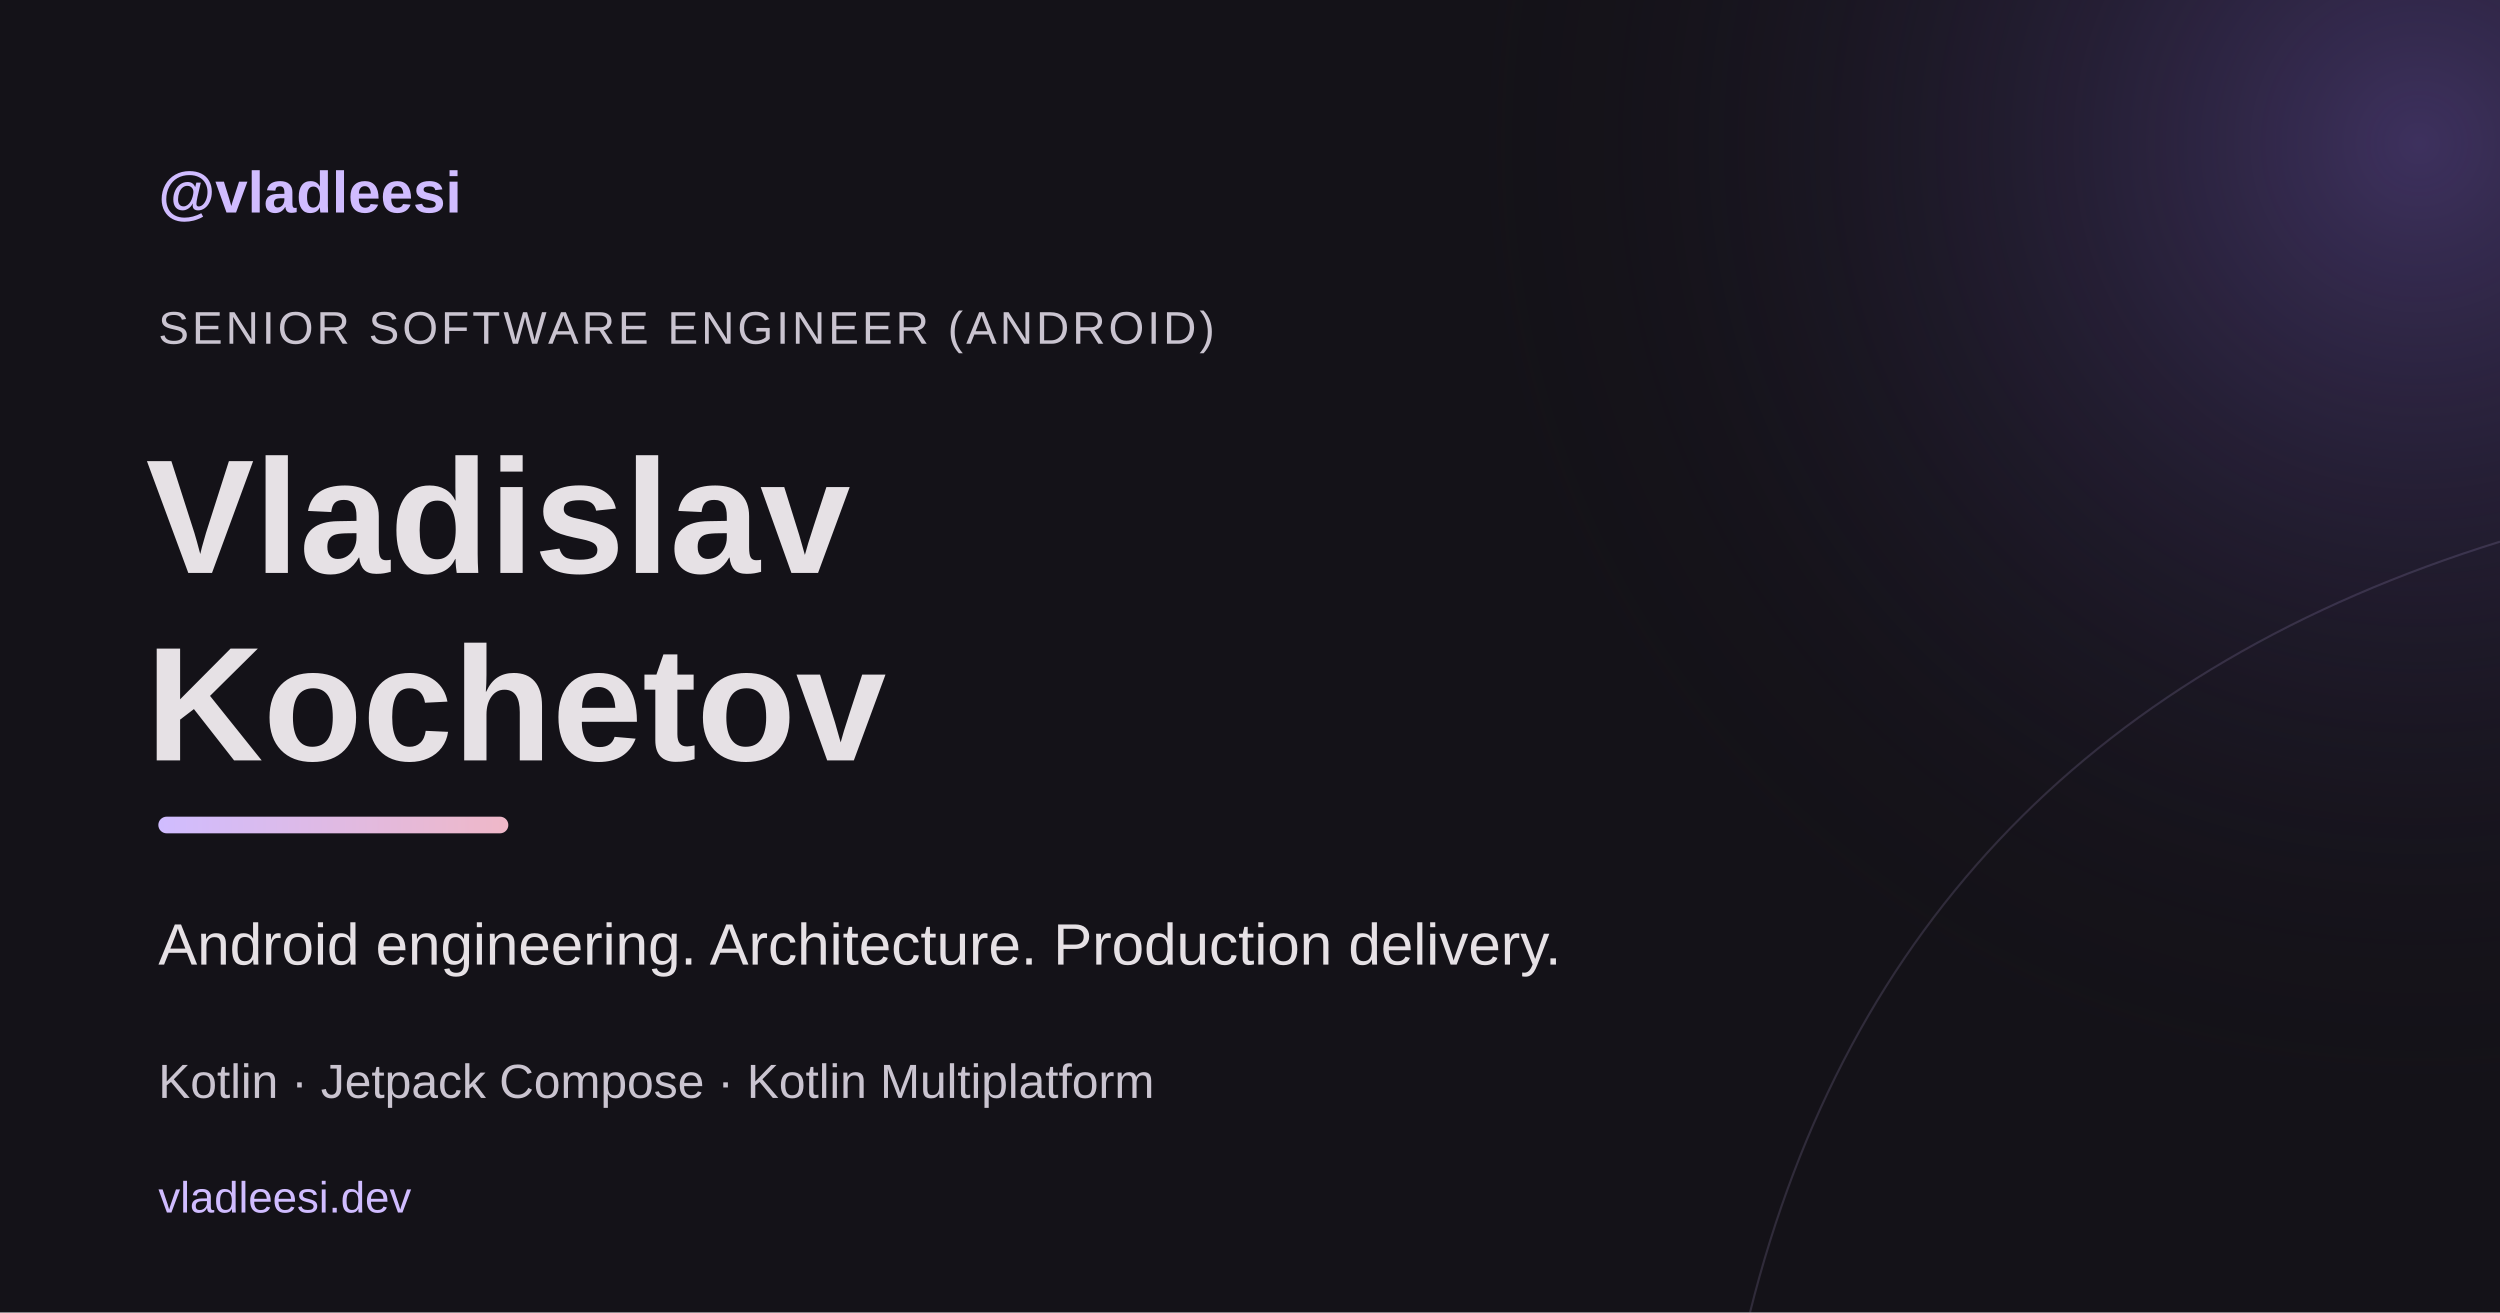
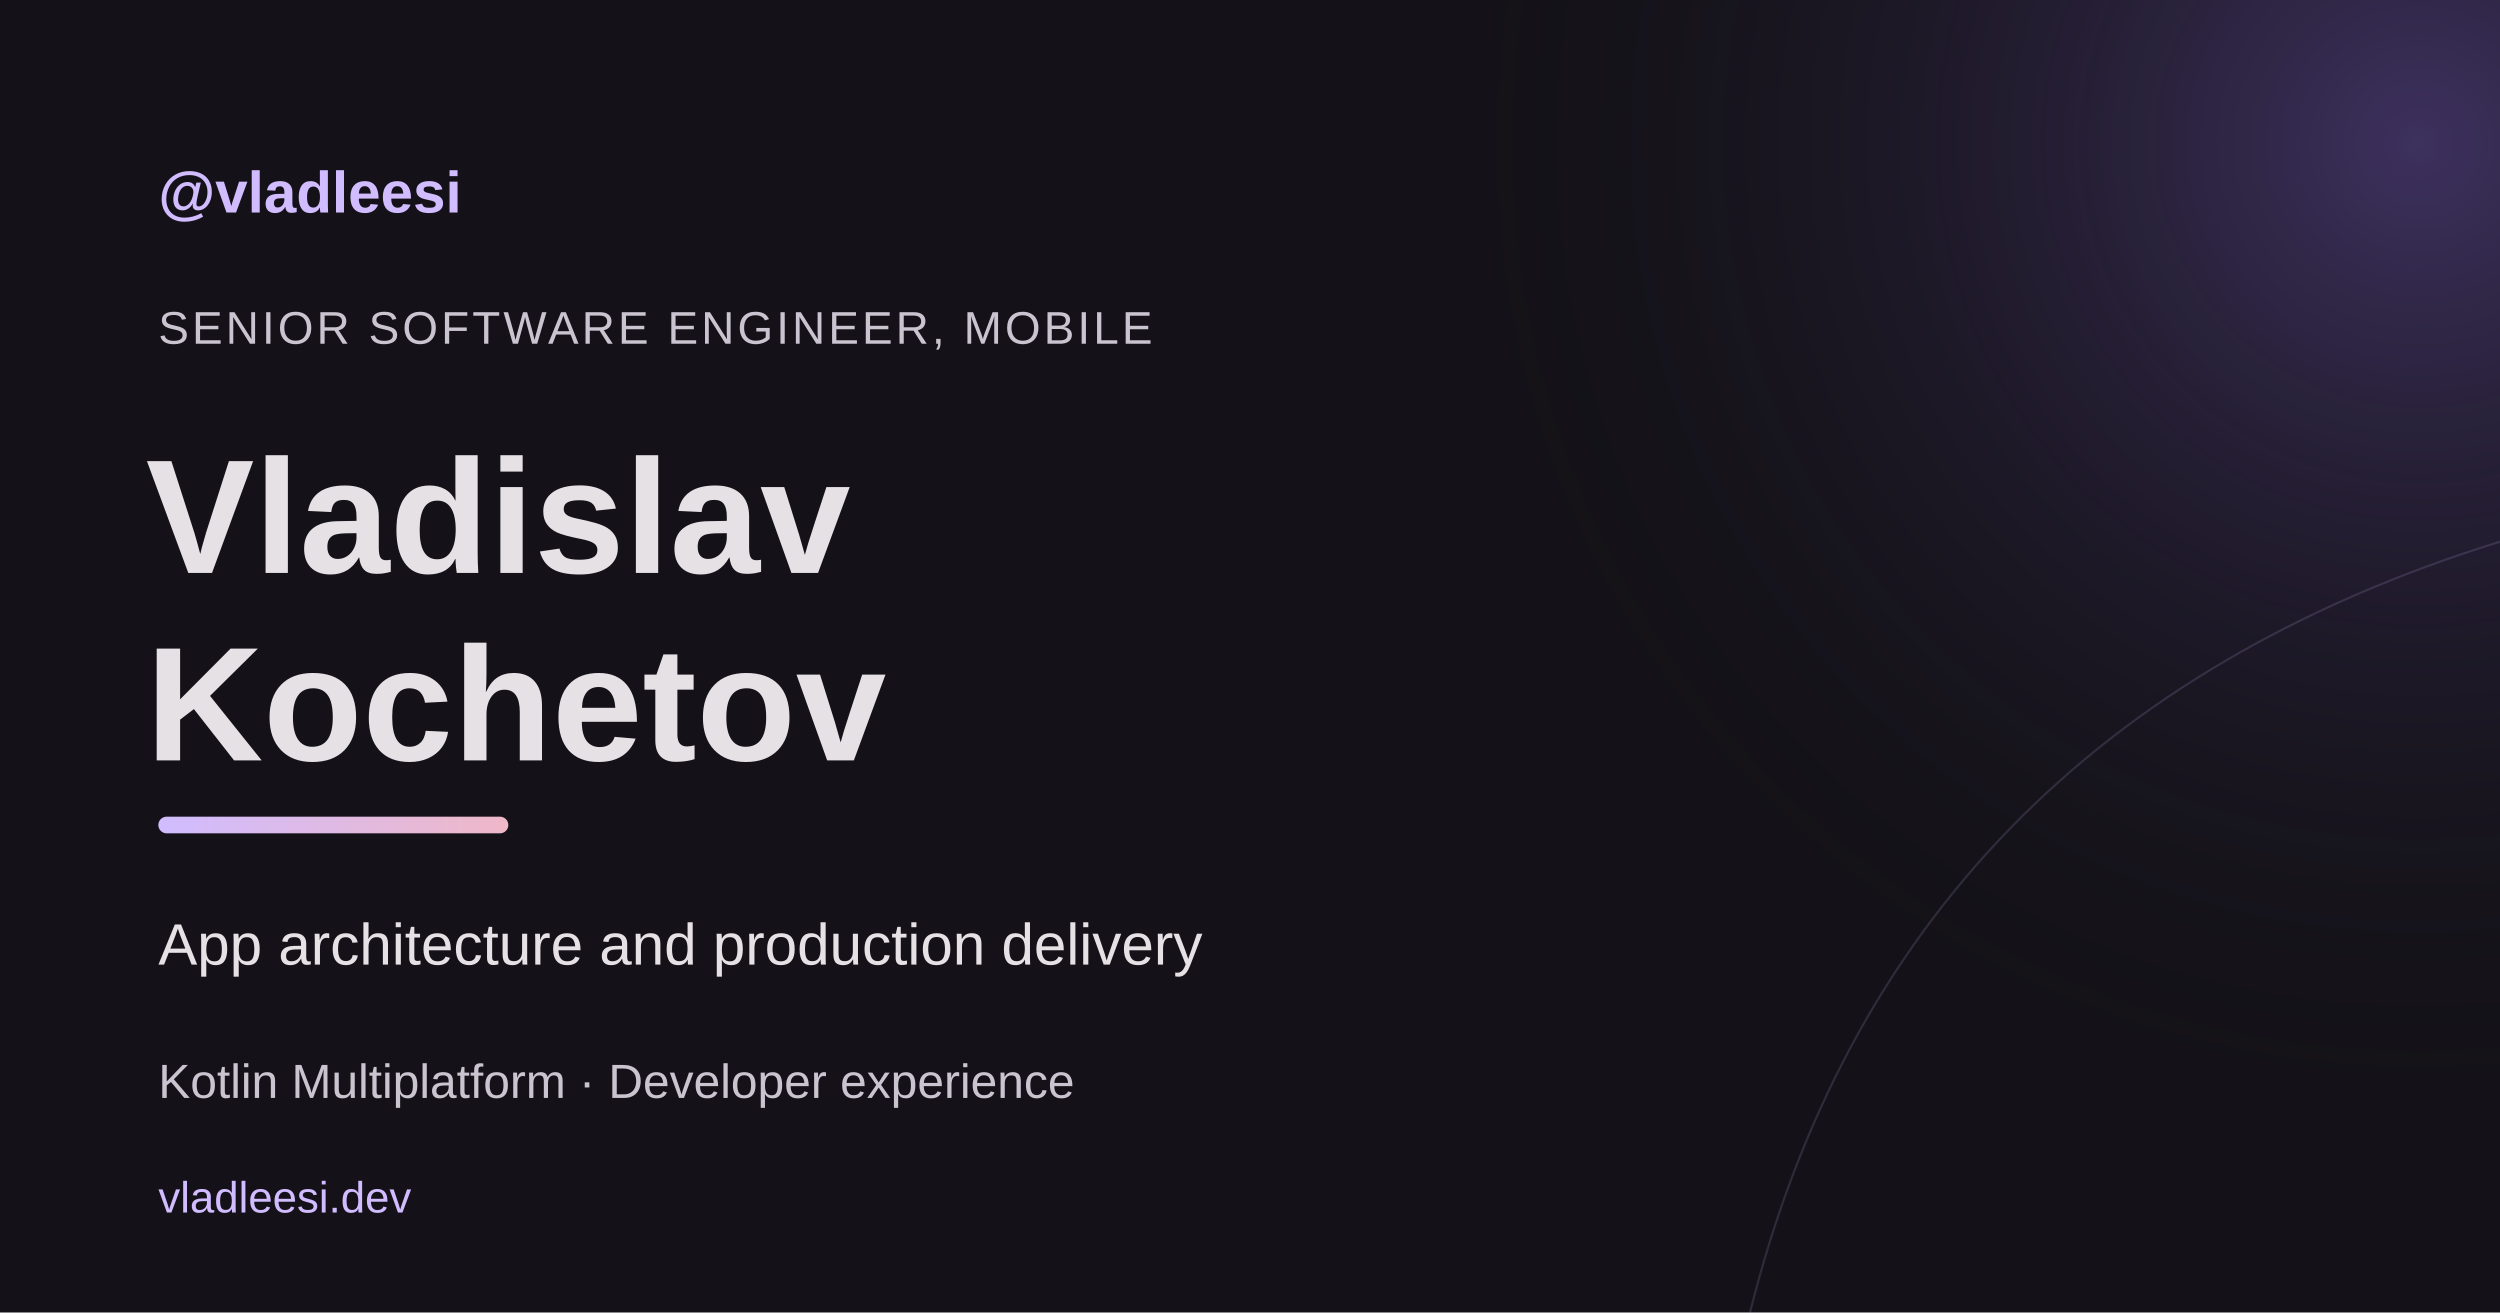
<svg xmlns="http://www.w3.org/2000/svg" width="1200" height="630" viewBox="0 0 1200 630">
  <defs>
    <linearGradient id="accent">
      <stop stop-color="#d0bcff" />
      <stop offset="1" stop-color="#efb8c8" />
    </linearGradient>
    <radialGradient id="glow">
      <stop stop-color="#6750a4" stop-opacity=".5" />
      <stop offset="1" stop-color="#141218" stop-opacity="0" />
    </radialGradient>
  </defs>
  <rect width="1200" height="630" fill="#141218" />
  <circle cx="1160" cy="70" r="460" fill="url(#glow)" />
  <path d="M840 630 Q910 350 1200 260" fill="none" stroke="#d0bcff" stroke-opacity=".15" />
  <g font-family="Arial, Helvetica, sans-serif">
    <text x="76" y="102" fill="#d0bcff" font-size="28" font-weight="700">@vladleesi</text>
-     <text x="76" y="165" fill="#cac4d0" font-size="22" letter-spacing="1.5">SENIOR SOFTWARE ENGINEER (ANDROID)</text>
+     <text x="76" y="165" fill="#cac4d0" font-size="22" letter-spacing="1.5">SENIOR SOFTWARE ENGINEER, MOBILE</text>
    <g fill="#e6e1e5" font-size="78" font-weight="700">
      <text x="70" y="275">Vladislav</text>
      <text x="70" y="365">Kochetov</text>
    </g>
    <rect x="76" y="392" width="168" height="8" rx="4" fill="url(#accent)" />
-     <text x="76" y="463" fill="#e6e1e5" font-size="28">Android engineering. Architecture. Production delivery.</text>
-     <text x="76" y="527" fill="#cac4d0" font-size="23">Kotlin · Jetpack Compose · Kotlin Multiplatform</text>
+     <text x="76" y="463" fill="#e6e1e5" font-size="28">App architecture and production delivery</text>
+     <text x="76" y="527" fill="#cac4d0" font-size="23">Kotlin Multiplatform · Developer experience</text>
    <text x="76" y="582" fill="#d0bcff" font-size="21">vladleesi.dev</text>
  </g>
</svg>
